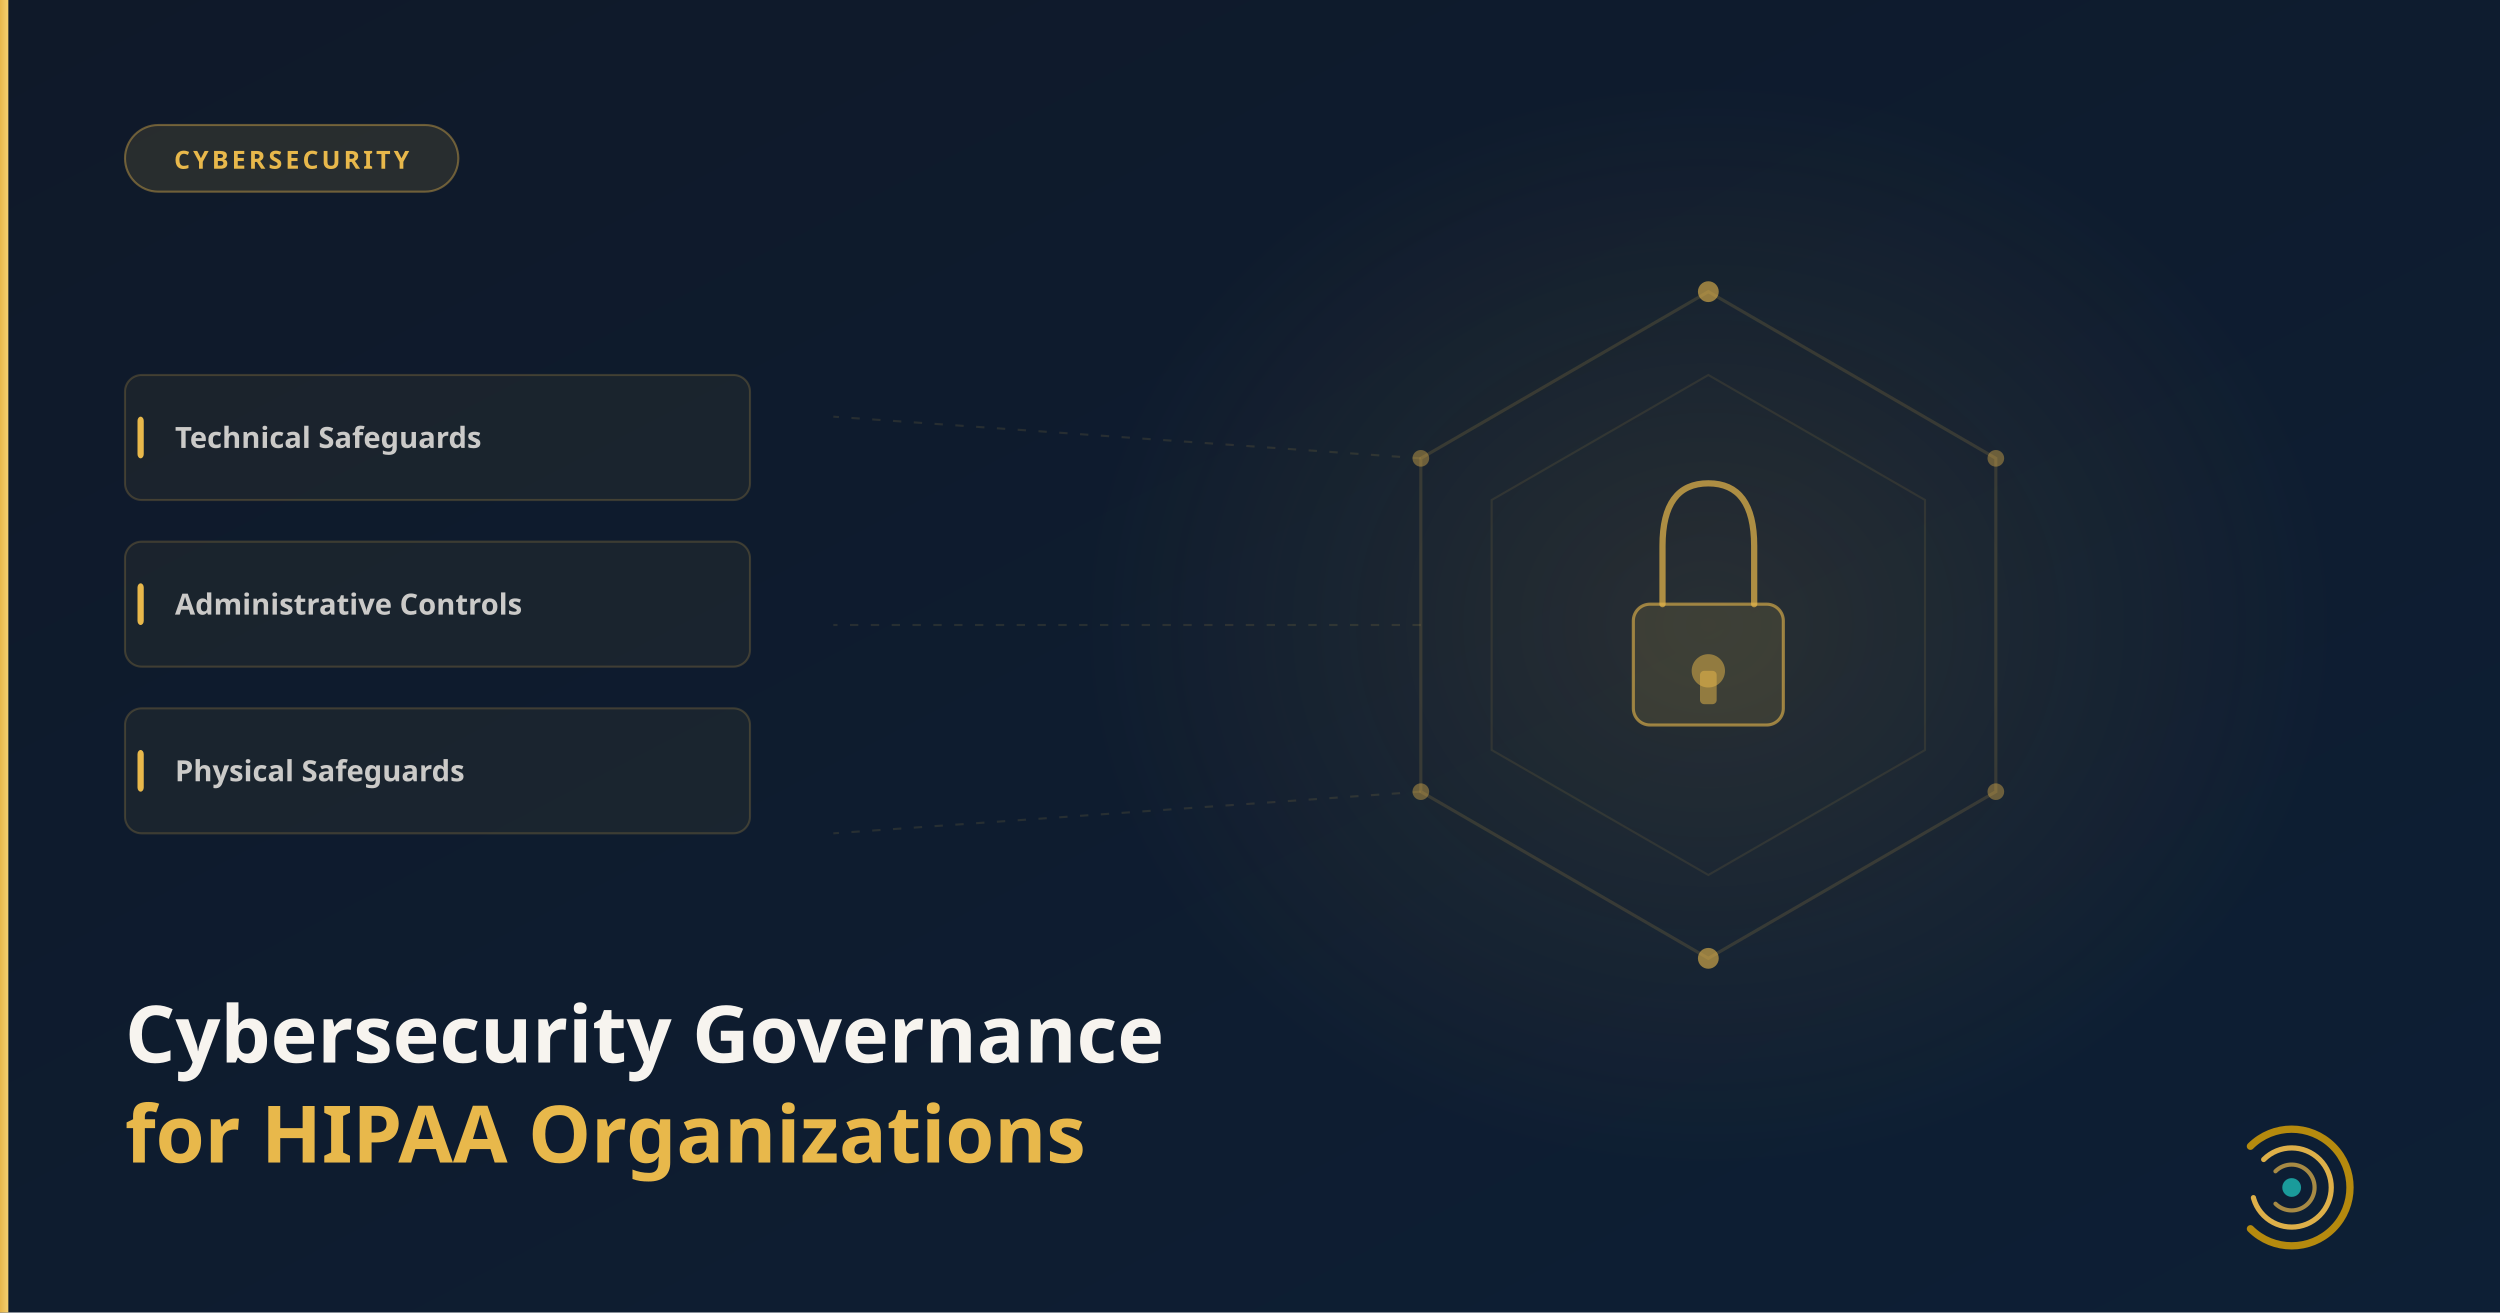
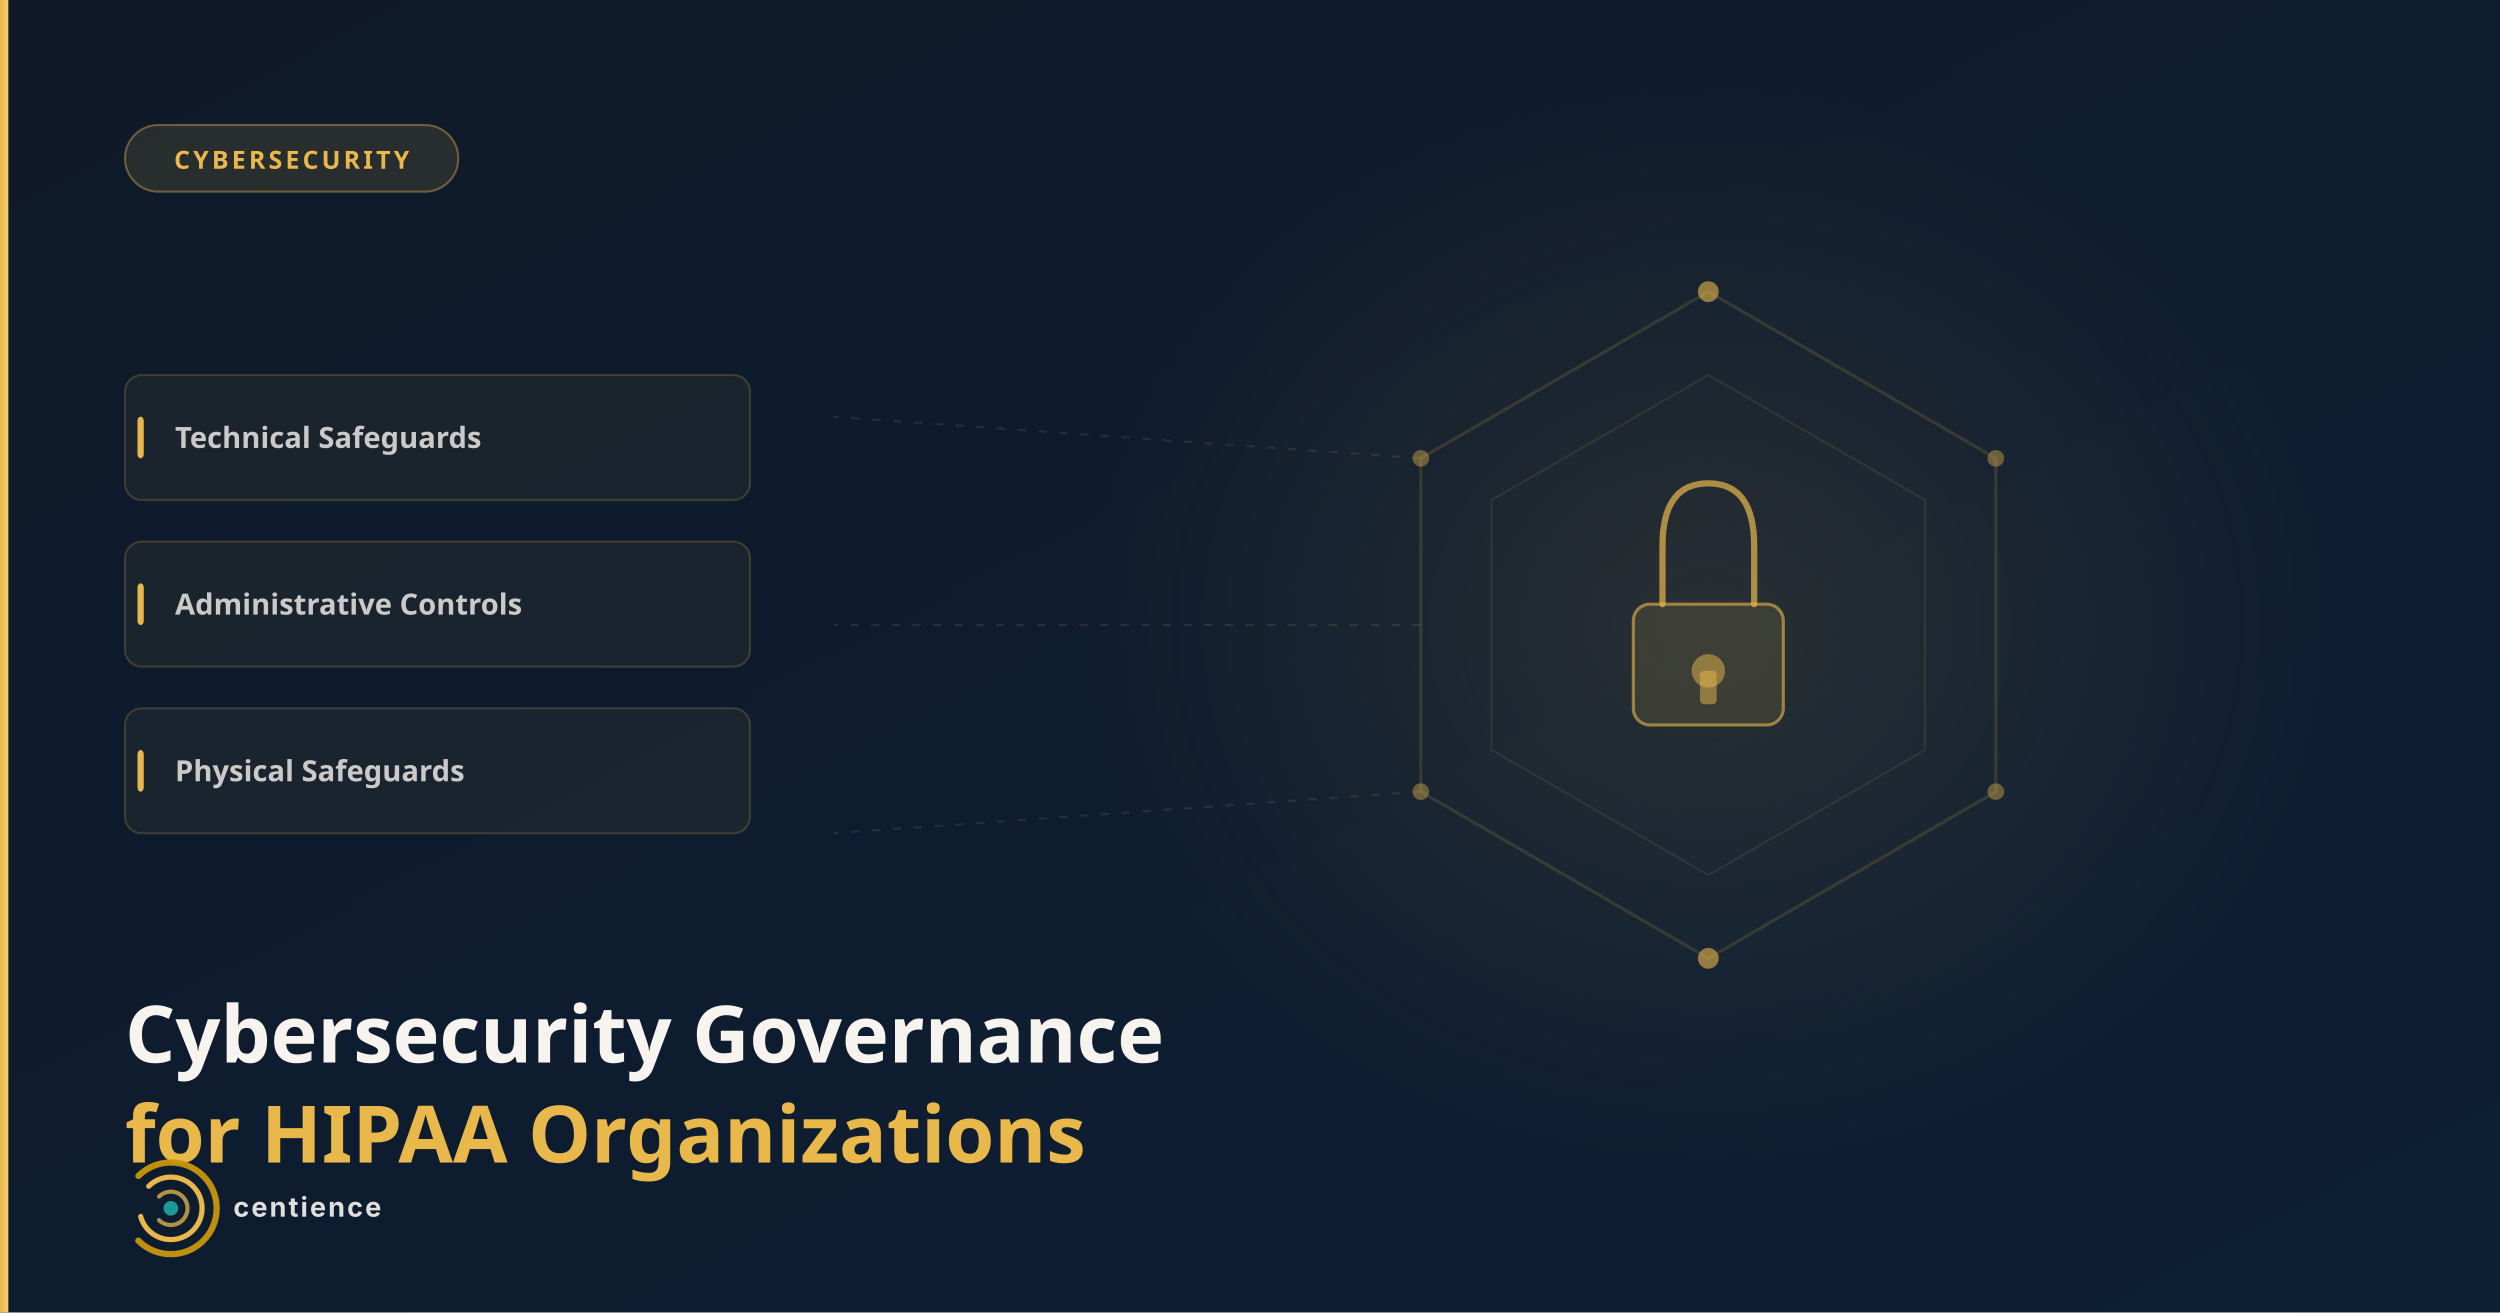
<svg xmlns="http://www.w3.org/2000/svg" viewBox="0 0 1200 630" width="1200" height="630">
  <defs>
    <linearGradient id="bg" x1="0%" y1="0%" x2="100%" y2="100%">
      <stop offset="0%" style="stop-color:#0f1929" />
      <stop offset="100%" style="stop-color:#0d1f35" />
    </linearGradient>
    <linearGradient id="gold" x1="0%" y1="0%" x2="100%" y2="0%">
      <stop offset="0%" style="stop-color:#e8b84b" />
      <stop offset="100%" style="stop-color:#f5d070" />
    </linearGradient>
    <radialGradient id="glow" cx="50%" cy="50%" r="50%">
      <stop offset="0%" style="stop-color:#e8b84b;stop-opacity:0.12" />
      <stop offset="100%" style="stop-color:#e8b84b;stop-opacity:0" />
    </radialGradient>
  </defs>
  <rect width="1200" height="630" fill="url(#bg)" />
  <ellipse cx="820" cy="300" rx="300" ry="260" fill="url(#glow)" />
  <g transform="translate(820, 300)">
    <polygon points="0,-160 138,-80 138,80 0,160 -138,80 -138,-80" fill="none" stroke="#e8b84b" stroke-opacity="0.15" stroke-width="1.5" />
    <polygon points="0,-120 104,-60 104,60 0,120 -104,60 -104,-60" fill="none" stroke="#e8b84b" stroke-opacity="0.1" stroke-width="1" />
    <rect x="-36" y="-10" width="72" height="58" rx="8" fill="#e8b84b" fill-opacity="0.12" stroke="#e8b84b" stroke-opacity="0.6" stroke-width="1.5" />
    <path d="M-22 -10 L-22 -38 Q-22 -68 0 -68 Q22 -68 22 -38 L22 -10" fill="none" stroke="#e8b84b" stroke-opacity="0.7" stroke-width="3" stroke-linecap="round" />
    <circle cx="0" cy="22" r="8" fill="#e8b84b" fill-opacity="0.5" />
    <rect x="-4" y="22" width="8" height="16" rx="2" fill="#e8b84b" fill-opacity="0.5" />
    <circle cx="0" cy="-160" r="5" fill="#e8b84b" fill-opacity="0.6" />
    <circle cx="138" cy="-80" r="4" fill="#e8b84b" fill-opacity="0.4" />
    <circle cx="138" cy="80" r="4" fill="#e8b84b" fill-opacity="0.4" />
    <circle cx="0" cy="160" r="5" fill="#e8b84b" fill-opacity="0.6" />
    <circle cx="-138" cy="80" r="4" fill="#e8b84b" fill-opacity="0.4" />
    <circle cx="-138" cy="-80" r="4" fill="#e8b84b" fill-opacity="0.4" />
  </g>
  <g stroke="#e8b84b" stroke-opacity="0.12" stroke-width="1" stroke-dasharray="4 6">
    <line x1="682" y1="220" x2="400" y2="200" />
    <line x1="682" y1="300" x2="400" y2="300" />
    <line x1="682" y1="380" x2="400" y2="400" />
  </g>
  <g transform="translate(60, 180)">
    <rect x="0" y="0" width="300" height="60" rx="8" fill="#e8b84b" fill-opacity="0.06" stroke="#e8b84b" stroke-opacity="0.2" stroke-width="1" />
    <rect x="6" y="20" width="3" height="20" rx="2" fill="#e8b84b" />
    <text x="24" y="35" font-family="system-ui, sans-serif" font-size="14" font-weight="600" fill="#f7f4ef" fill-opacity="0.8">Technical Safeguards</text>
    <rect x="0" y="80" width="300" height="60" rx="8" fill="#e8b84b" fill-opacity="0.06" stroke="#e8b84b" stroke-opacity="0.2" stroke-width="1" />
    <rect x="6" y="100" width="3" height="20" rx="2" fill="#e8b84b" />
    <text x="24" y="115" font-family="system-ui, sans-serif" font-size="14" font-weight="600" fill="#f7f4ef" fill-opacity="0.8">Administrative Controls</text>
    <rect x="0" y="160" width="300" height="60" rx="8" fill="#e8b84b" fill-opacity="0.06" stroke="#e8b84b" stroke-opacity="0.2" stroke-width="1" />
    <rect x="6" y="180" width="3" height="20" rx="2" fill="#e8b84b" />
    <text x="24" y="195" font-family="system-ui, sans-serif" font-size="14" font-weight="600" fill="#f7f4ef" fill-opacity="0.8">Physical Safeguards</text>
  </g>
  <rect x="0" y="0" width="4" height="630" fill="url(#gold)" />
  <rect x="60" y="60" width="160" height="32" rx="16" fill="#e8b84b" fill-opacity="0.12" stroke="#e8b84b" stroke-opacity="0.4" stroke-width="1" />
  <text x="140" y="81" font-family="system-ui, sans-serif" font-size="12" font-weight="600" fill="#e8b84b" text-anchor="middle" letter-spacing="1.5">CYBERSECURITY</text>
  <text x="60" y="510" font-family="system-ui, sans-serif" font-size="38" font-weight="700" fill="#f7f4ef">Cybersecurity Governance</text>
  <text x="60" y="558" font-family="system-ui, sans-serif" font-size="38" font-weight="700" fill="#e8b84b">for HIPAA Organizations</text>
-   <g transform="translate(1100, 570) rotate(-135)">
-     <circle cx="0" cy="0" r="28" fill="none" stroke="#c8960a" stroke-width="3.5" stroke-dasharray="131.9 44" stroke-linecap="round" opacity="0.9" />
-     <circle cx="0" cy="0" r="19" fill="none" stroke="#e8b84b" stroke-width="2.5" stroke-dasharray="99.5 19.9" stroke-linecap="round" opacity="0.95" />
-     <circle cx="0" cy="0" r="11" fill="none" stroke="#e8b84b" stroke-width="2" stroke-dasharray="51.8 17.3" stroke-linecap="round" opacity="0.7" />
-     <circle cx="0" cy="0" r="4.5" fill="#1a9b9b" opacity="1" />
+   <g transform="translate(82, 580) rotate(-135)">
+     <circle cx="0" cy="0" r="22" fill="none" stroke="#c8960a" stroke-width="3" stroke-dasharray="103.7 34.6" stroke-linecap="round" opacity="0.95" />
+     <circle cx="0" cy="0" r="15" fill="none" stroke="#e8b84b" stroke-width="2.5" stroke-dasharray="78.5 15.7" stroke-linecap="round" opacity="1" />
+     <circle cx="0" cy="0" r="8" fill="none" stroke="#e8b84b" stroke-width="2" stroke-dasharray="37.7 12.6" stroke-linecap="round" opacity="0.75" />
+     <circle cx="0" cy="0" r="3.5" fill="#1a9b9b" opacity="1" />
  </g>
+   <text x="112" y="584" font-family="system-ui, -apple-system, sans-serif" font-size="13" font-weight="700" fill="#f7f4ef" letter-spacing="1" opacity="0.9">centience</text>
</svg>
